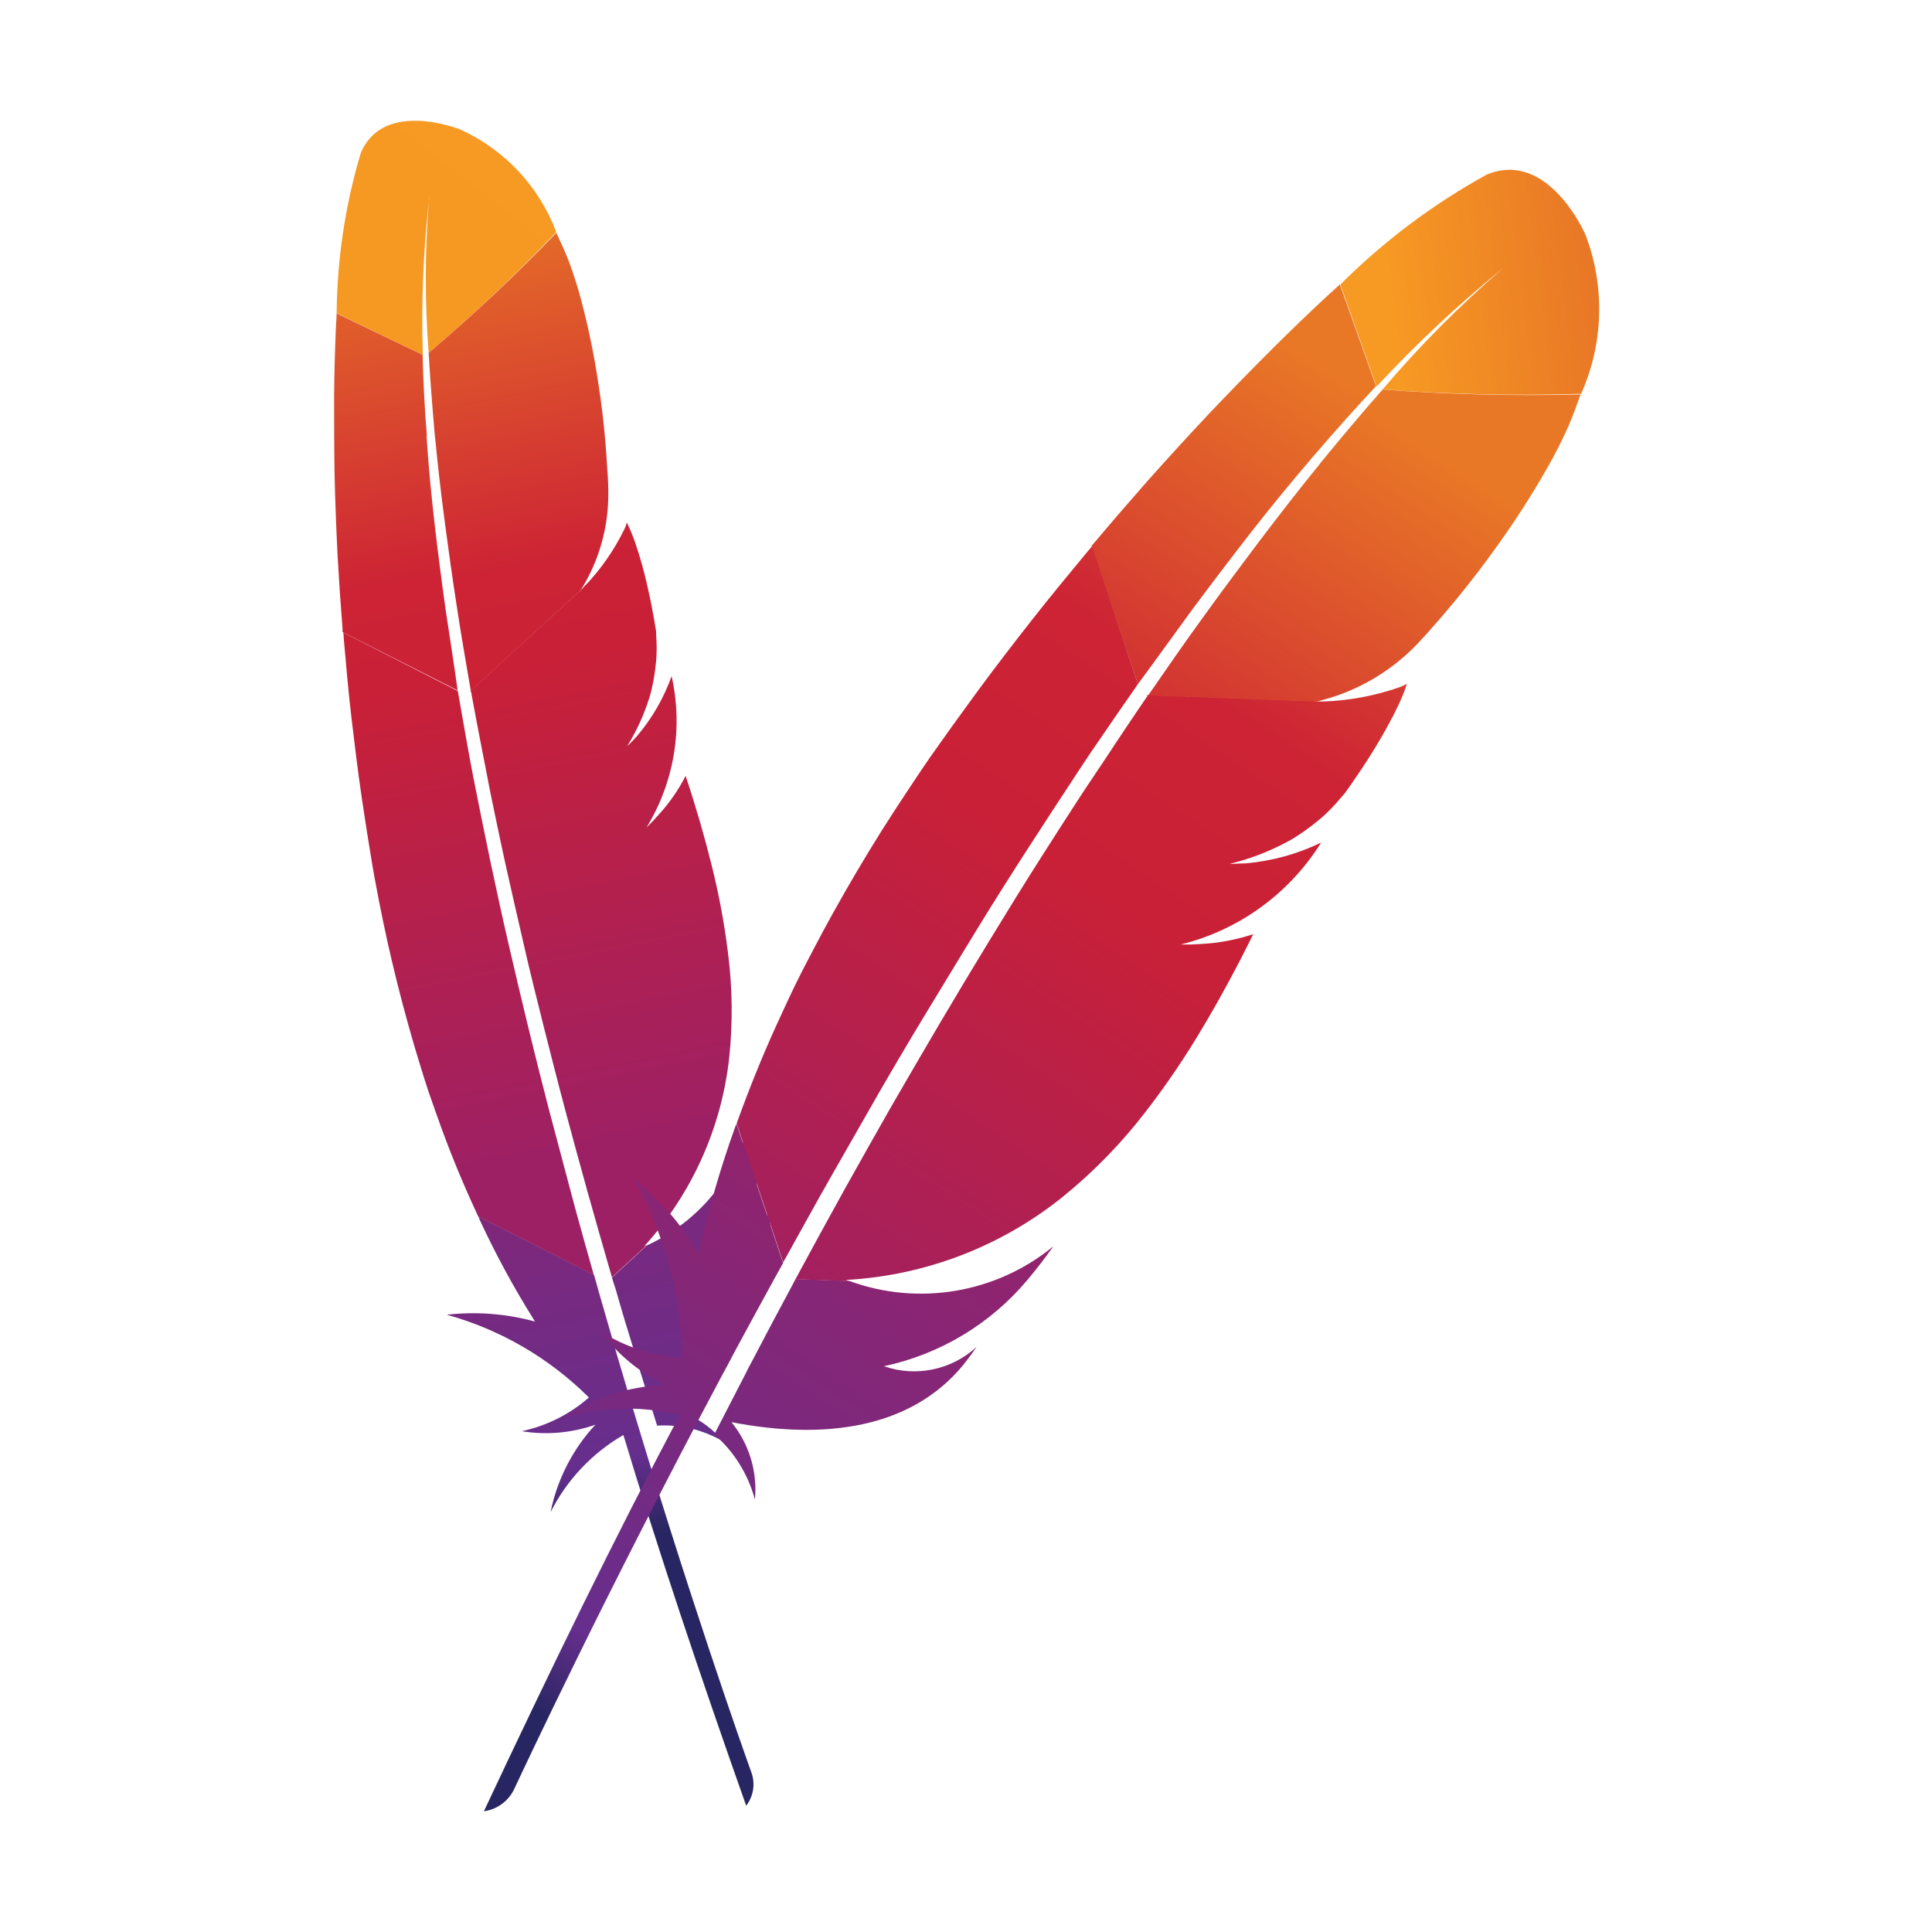
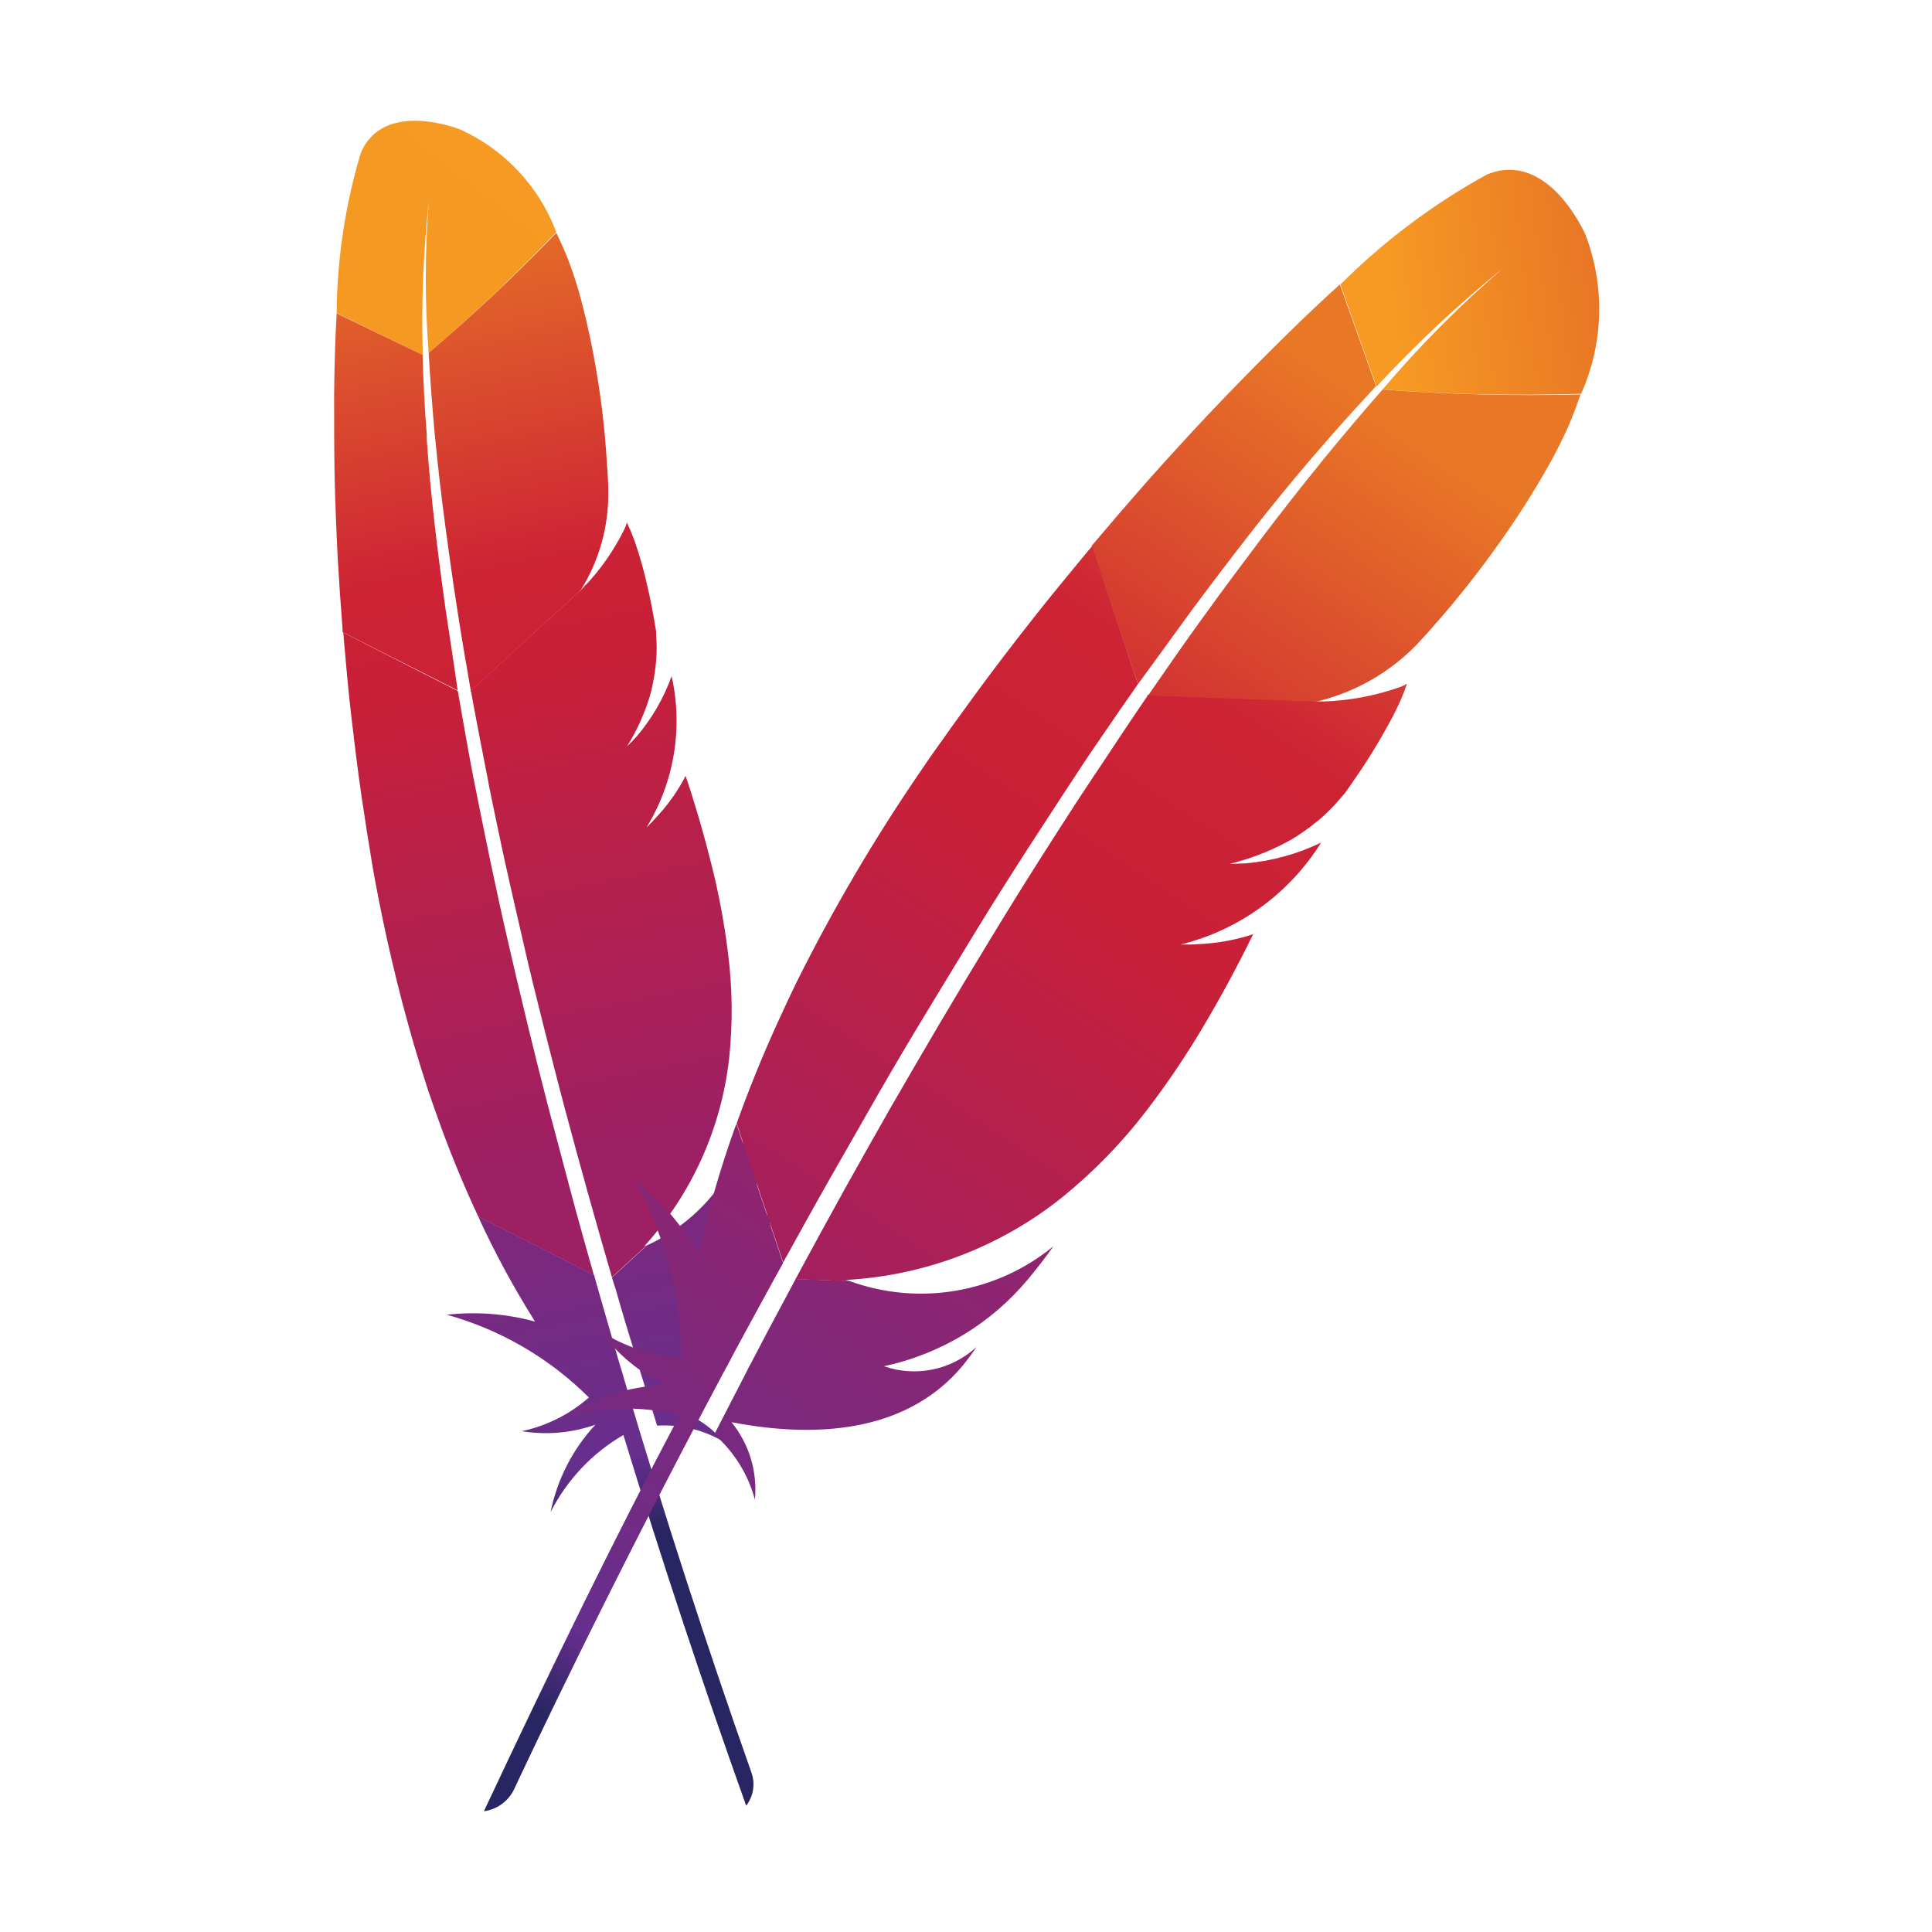
- <svg xmlns="http://www.w3.org/2000/svg" xmlns:xlink="http://www.w3.org/1999/xlink" width="800px" height="800px" viewBox="0 0 32 32">
+ <svg xmlns="http://www.w3.org/2000/svg" xmlns:xlink="http://www.w3.org/1999/xlink" width="800" height="800" viewBox="0 0 32 32">
  <defs>
-     <linearGradient id="a" x1="-7274.8" y1="2082.507" x2="-7243.872" y2="2046.343" gradientTransform="matrix(-0.023, -0.116, -0.116, 0.023, 79.68, -889.484)" gradientUnits="userSpaceOnUse">
+     <linearGradient id="d" x1="-7274.8" x2="-7243.872" y1="2082.507" y2="2046.343" gradientTransform="matrix(-.023 -.116 -.116 .023 79.68 -889.484)" gradientUnits="userSpaceOnUse">
      <stop offset="0" stop-color="#f69923" />
-       <stop offset="0.312" stop-color="#f79a23" />
-       <stop offset="0.838" stop-color="#e97826" />
+       <stop offset=".312" stop-color="#f79a23" />
+       <stop offset=".838" stop-color="#e97826" />
    </linearGradient>
-     <linearGradient id="b" x1="-7503.689" y1="2086.595" x2="-7283.036" y2="2086.595" gradientTransform="matrix(-0.023, -0.116, -0.116, 0.023, 79.68, -889.484)" gradientUnits="userSpaceOnUse">
-       <stop offset="0.323" stop-color="#9e2064" />
-       <stop offset="0.63" stop-color="#c92037" />
-       <stop offset="0.751" stop-color="#cd2335" />
+     <linearGradient id="a" x1="-7503.689" x2="-7283.036" y1="2086.595" y2="2086.595" gradientTransform="matrix(-.023 -.116 -.116 .023 79.68 -889.484)" gradientUnits="userSpaceOnUse">
+       <stop offset=".323" stop-color="#9e2064" />
+       <stop offset=".63" stop-color="#c92037" />
+       <stop offset=".751" stop-color="#cd2335" />
      <stop offset="1" stop-color="#e97826" />
    </linearGradient>
-     <linearGradient id="c" x1="-7477.053" y1="2064.42" x2="-7345.566" y2="2064.42" gradientTransform="matrix(-0.023, -0.116, -0.116, 0.023, 79.68, -889.484)" gradientUnits="userSpaceOnUse">
+     <linearGradient id="c" x1="-7477.053" x2="-7345.566" y1="2064.42" y2="2064.42" gradientTransform="matrix(-.023 -.116 -.116 .023 79.68 -889.484)" gradientUnits="userSpaceOnUse">
      <stop offset="0" stop-color="#282662" />
-       <stop offset="0.095" stop-color="#662e8d" />
-       <stop offset="0.788" stop-color="#9f2064" />
-       <stop offset="0.949" stop-color="#cd2032" />
+       <stop offset=".095" stop-color="#662e8d" />
+       <stop offset=".788" stop-color="#9f2064" />
+       <stop offset=".949" stop-color="#cd2032" />
    </linearGradient>
-     <linearGradient id="d" x1="-7491.296" y1="2088.633" x2="-7270.643" y2="2088.633" xlink:href="#b" />
-     <linearGradient id="e" x1="-7475.203" y1="2085.61" x2="-7359.244" y2="2085.61" xlink:href="#c" />
-     <linearGradient id="f" x1="-7491.296" y1="2065.799" x2="-7270.643" y2="2065.799" xlink:href="#b" />
-     <linearGradient id="g" x1="-7504.984" y1="2066.905" x2="-7284.331" y2="2066.905" xlink:href="#b" />
-     <linearGradient id="h" x1="-7491.296" y1="2058.959" x2="-7270.643" y2="2058.959" xlink:href="#b" />
-     <linearGradient id="i" x1="-7491.296" y1="2059.762" x2="-7270.643" y2="2059.762" xlink:href="#b" />
-     <linearGradient id="j" x1="-8307.632" y1="2040.008" x2="-8276.704" y2="2003.844" gradientTransform="matrix(0.074, -0.112, -0.112, -0.074, 864.083, -775.51)" xlink:href="#a" />
-     <linearGradient id="k" x1="-8536.521" y1="2044.096" x2="-8315.868" y2="2044.096" gradientTransform="matrix(0.074, -0.112, -0.112, -0.074, 864.083, -775.51)" xlink:href="#b" />
-     <linearGradient id="l" x1="-8509.885" y1="2021.921" x2="-8378.397" y2="2021.921" gradientTransform="matrix(0.074, -0.112, -0.112, -0.074, 864.083, -775.51)" xlink:href="#c" />
-     <linearGradient id="m" x1="-8524.128" y1="2046.134" x2="-8303.475" y2="2046.134" gradientTransform="matrix(0.074, -0.112, -0.112, -0.074, 864.083, -775.51)" xlink:href="#b" />
-     <linearGradient id="n" x1="-8508.035" y1="2043.111" x2="-8392.076" y2="2043.111" gradientTransform="matrix(0.074, -0.112, -0.112, -0.074, 864.083, -775.51)" xlink:href="#c" />
-     <linearGradient id="o" x1="-8524.128" y1="2023.3" x2="-8303.475" y2="2023.3" gradientTransform="matrix(0.074, -0.112, -0.112, -0.074, 864.083, -775.51)" xlink:href="#b" />
-     <linearGradient id="p" x1="-8537.816" y1="2024.407" x2="-8317.163" y2="2024.407" gradientTransform="matrix(0.074, -0.112, -0.112, -0.074, 864.083, -775.51)" xlink:href="#b" />
-     <linearGradient id="q" x1="-8524.128" y1="2016.46" x2="-8303.475" y2="2016.46" gradientTransform="matrix(0.074, -0.112, -0.112, -0.074, 864.083, -775.51)" xlink:href="#b" />
-     <linearGradient id="r" x1="-8524.128" y1="2017.263" x2="-8303.475" y2="2017.263" gradientTransform="matrix(0.074, -0.112, -0.112, -0.074, 864.083, -775.51)" xlink:href="#b" />
+     <linearGradient xlink:href="#a" id="e" x1="-7491.296" x2="-7270.643" y1="2088.633" y2="2088.633" />
+     <linearGradient xlink:href="#c" id="f" x1="-7475.203" x2="-7359.244" y1="2085.61" y2="2085.61" />
+     <linearGradient xlink:href="#a" id="g" x1="-7491.296" x2="-7270.643" y1="2065.799" y2="2065.799" />
+     <linearGradient xlink:href="#a" id="h" x1="-7504.984" x2="-7284.331" y1="2066.905" y2="2066.905" />
+     <linearGradient xlink:href="#a" id="i" x1="-7491.296" x2="-7270.643" y1="2058.959" y2="2058.959" />
+     <linearGradient xlink:href="#a" id="j" x1="-7491.296" x2="-7270.643" y1="2059.762" y2="2059.762" />
+     <linearGradient xlink:href="#d" id="k" x1="-8307.632" x2="-8276.704" y1="2040.008" y2="2003.844" gradientTransform="matrix(.074 -.112 -.112 -.074 864.083 -775.51)" />
+     <linearGradient xlink:href="#a" id="l" x1="-8536.521" x2="-8315.868" y1="2044.096" y2="2044.096" gradientTransform="matrix(.074 -.112 -.112 -.074 864.083 -775.51)" />
+     <linearGradient xlink:href="#c" id="m" x1="-8509.885" x2="-8378.397" y1="2021.921" y2="2021.921" gradientTransform="matrix(.074 -.112 -.112 -.074 864.083 -775.51)" />
+     <linearGradient xlink:href="#a" id="n" x1="-8524.128" x2="-8303.475" y1="2046.134" y2="2046.134" gradientTransform="matrix(.074 -.112 -.112 -.074 864.083 -775.51)" />
+     <linearGradient xlink:href="#c" id="o" x1="-8508.035" x2="-8392.076" y1="2043.111" y2="2043.111" gradientTransform="matrix(.074 -.112 -.112 -.074 864.083 -775.51)" />
+     <linearGradient xlink:href="#a" id="p" x1="-8524.128" x2="-8303.475" y1="2023.3" y2="2023.3" gradientTransform="matrix(.074 -.112 -.112 -.074 864.083 -775.51)" />
+     <linearGradient xlink:href="#a" id="q" x1="-8537.816" x2="-8317.163" y1="2024.407" y2="2024.407" gradientTransform="matrix(.074 -.112 -.112 -.074 864.083 -775.51)" />
+     <linearGradient xlink:href="#a" id="r" x1="-8524.128" x2="-8303.475" y1="2016.46" y2="2016.46" gradientTransform="matrix(.074 -.112 -.112 -.074 864.083 -775.51)" />
+     <linearGradient xlink:href="#a" id="s" x1="-8524.128" x2="-8303.475" y1="2017.263" y2="2017.263" gradientTransform="matrix(.074 -.112 -.112 -.074 864.083 -775.51)" />
  </defs>
-   <path d="M5.976,2.533a9.539,9.539,0,0,0-.4,2.655l1.427.691a17.928,17.928,0,0,1,.1-2.541c.005-.058.011-.092.011-.092,0,.031-.009.061-.011.092A15.939,15.939,0,0,0,7.1,5.845a27.79,27.79,0,0,0,2.114-2A3.041,3.041,0,0,0,7.621,2.144S6.357,1.634,5.976,2.533Z" style="fill:url(#a)" />
-   <path d="M9.688,9.722A.018.018,0,0,0,9.7,9.709l-.08.071c0,.007-.009.013-.01.019Z" style="fill:none" />
-   <path d="M10.562,12.19c-.038.046-.083.091-.128.136C10.478,12.282,10.523,12.236,10.562,12.19Z" style="fill:none" />
-   <path d="M9.741,19.776c0-.021-.014-.044-.018-.065-.122-.445-.24-.876-.355-1.3-.125-.474-.244-.939-.359-1.391-.118-.473-.231-.937-.336-1.384-.112-.472-.215-.925-.311-1.366-.077-.359-.152-.707-.221-1.047-.024-.115-.045-.225-.066-.336-.042-.222-.086-.436-.126-.647s-.073-.386-.109-.575c-.011-.064-.022-.128-.034-.186L7.8,11.444l-.069.062-.142-.07c0,.015.005.032.01.047.047.285.1.573.152.863.03.164.063.332.093.5.088.465.181.926.282,1.393s.2.94.308,1.4.214.914.324,1.368.222.9.338,1.346c.119.466.24.925.365,1.374.026.1.055.206.085.3.1.366.2.721.3,1.073l.229.115.076-.068a.069.069,0,0,0-.009-.029C9.993,20.668,9.865,20.215,9.741,19.776Z" style="fill:none" />
-   <path d="M10.924,13.495c-.067.073-.136.142-.206.211h0c.036-.033.073-.072.107-.108A1.212,1.212,0,0,0,10.924,13.495Z" style="fill:#be202e" />
-   <path d="M10.924,13.495c-.067.073-.136.142-.206.211h0c.036-.033.073-.072.107-.108A1.212,1.212,0,0,0,10.924,13.495Z" style="fill:#be202e;opacity:0.35;isolation:isolate" />
-   <path d="M10.4,12.356h0c.012-.009.021-.021.032-.03.045-.045.09-.09.128-.136-.05.055-.107.108-.161.166Z" style="fill:#be202e" />
-   <path d="M10.4,12.356h0c.012-.009.021-.021.032-.03.045-.045.09-.09.128-.136-.05.055-.107.108-.161.166Z" style="fill:#be202e;opacity:0.35;isolation:isolate" />
-   <path d="M7.38,10.092q-.1-.712-.18-1.4c-.055-.477-.1-.945-.131-1.408,0-.028-.005-.056,0-.081C7.032,6.751,7.01,6.31,7,5.878L5.575,5.191c0,.086-.01.175-.013.269-.014.341-.025.7-.028,1.085,0,.43,0,.878.008,1.347.01.432.028.882.051,1.34.023.392.049.788.081,1.192,0,.017,0,.028,0,.046l1.906.965C7.517,10.984,7.447,10.536,7.38,10.092Z" style="fill:url(#b)" />
-   <path d="M10.2,21.362c.1.356.212.723.328,1.095,0,0,0,.011,0,.015.016.054.029.105.049.157.076.251.149.474.307.984a1.927,1.927,0,0,1,1.094.262,1.563,1.563,0,0,0-1.041-.566,3.349,3.349,0,0,0,1.827-2.977c-.012-.106-.026-.216-.047-.326a1.347,1.347,0,0,1-.766,1.152l0,0,0,0a3.766,3.766,0,0,0,.61-2.373c-.015-.193-.04-.4-.075-.619a3.056,3.056,0,0,1-1.772,2.462l-.578.532C10.157,21.227,10.175,21.293,10.2,21.362Z" style="fill:url(#c)" />
-   <path d="M9.453,19.735c-.121-.452-.242-.911-.365-1.374-.116-.444-.227-.892-.338-1.346s-.218-.911-.324-1.368-.21-.934-.308-1.4-.19-.931-.282-1.393c-.033-.168-.063-.332-.093-.5-.053-.286-.1-.574-.152-.863,0-.015-.005-.032-.01-.047l-1.895-.967a.679.679,0,0,1,.007.091c.038.429.075.865.126,1.3s.106.89.172,1.341c.056.38.116.757.179,1.138.013.075.028.154.041.228.087.471.181.926.282,1.351.113.482.235.934.357,1.356.082.276.163.542.246.794.072.212.15.425.225.635.181.493.382.971.6,1.438l1.915.97c-.1-.352-.2-.71-.3-1.073C9.508,19.941,9.482,19.84,9.453,19.735Z" style="fill:url(#d)" />
-   <path d="M7.947,20.208a14.86,14.86,0,0,0,.881,1.627c.011.016.022.038.033.054a3.864,3.864,0,0,0-1.46-.113,5.37,5.37,0,0,1,2.353,1.371,2.468,2.468,0,0,1-1.112.558,2.46,2.46,0,0,0,1.22-.108,3,3,0,0,0-.742,1.447,3.084,3.084,0,0,1,1.205-1.276c.575,1.906,1.267,3.972,2.034,6.14a.577.577,0,0,0,.09-.541c-.141-.389-1.054-2.968-2.095-6.468-.03-.1-.056-.2-.089-.3-.009-.029-.016-.054-.025-.084q-.16-.55-.326-1.132c-.024-.09-.05-.174-.074-.265l0,0-1.915-.97A.357.357,0,0,0,7.947,20.208Z" style="fill:url(#e)" />
-   <path d="M7.806,11.476c.011.064.023.121.034.186.037.19.07.382.109.575.04.211.084.426.126.647.021.111.042.222.066.336.069.34.144.688.221,1.047.1.441.2.894.311,1.366.1.446.218.911.336,1.384.115.451.231.913.359,1.391.112.423.233.858.355,1.3,0,.021.014.044.018.065.123.439.252.892.386,1.353a.069.069,0,0,0,.009.029l.578-.532c-.015,0-.026.013-.045.021a5.547,5.547,0,0,0,1.408-3.114,7.47,7.47,0,0,0-.018-1.737,11.925,11.925,0,0,0-.278-1.486c-.114-.458-.254-.944-.425-1.456a2.891,2.891,0,0,1-.441.637l-.1.11c-.033.037-.07.069-.107.108h0a3.377,3.377,0,0,0,.416-2.507,3.176,3.176,0,0,1-.572.991c-.038.046-.083.091-.128.136-.012.009-.021.021-.036.033h0a3.52,3.52,0,0,0,.371-.814,1.509,1.509,0,0,0,.043-.17c.02-.087.034-.175.047-.263.005-.058.014-.112.019-.171a2.461,2.461,0,0,0,0-.413c0-.046,0-.087-.011-.13-.011-.064-.019-.124-.031-.182-.046-.267-.1-.5-.149-.7-.026-.1-.05-.192-.076-.275-.012-.033-.018-.065-.03-.1-.031-.091-.056-.175-.084-.245a2.452,2.452,0,0,0-.105-.242h0a.532.532,0,0,1-.042.115,3.749,3.749,0,0,1-.65.934l.533-.487L9.687,9.7a.018.018,0,0,0-.009.013A1.082,1.082,0,0,0,9.6,9.8c0-.007.009-.013.01-.019L7.79,11.446C7.805,11.459,7.807,11.469,7.806,11.476Z" style="fill:url(#f)" />
-   <path d="M7.1,5.845c.022.4.057.848.1,1.344a.485.485,0,0,0,.009.078c.041.433.094.9.162,1.409.058.439.122.9.2,1.4.065.433.145.886.227,1.367l1.82-1.667a2.987,2.987,0,0,0,.457-1.647c0-.143-.011-.293-.022-.447A14.324,14.324,0,0,0,9.895,6.25a12.46,12.46,0,0,0-.271-1.287,6.825,6.825,0,0,0-.209-.653c-.065-.163-.133-.312-.2-.454A28.8,28.8,0,0,1,7.1,5.845Z" style="fill:url(#g)" />
-   <path d="M10.827,13.6c-.033.037-.07.069-.107.108h0A1.391,1.391,0,0,1,10.827,13.6Z" style="fill:#be202e" />
-   <path d="M10.827,13.6c-.033.037-.07.069-.107.108h0A1.391,1.391,0,0,1,10.827,13.6Z" style="fill:#be202e;opacity:0.35;isolation:isolate" />
-   <path d="M10.827,13.6c-.033.037-.07.069-.107.108h0A1.391,1.391,0,0,1,10.827,13.6Z" style="fill:url(#h)" />
-   <path d="M10.4,12.359c.012-.009.021-.021.036-.033-.012.009-.021.021-.036.033Z" style="fill:#be202e" />
-   <path d="M10.4,12.359c.012-.009.021-.021.036-.033-.012.009-.021.021-.036.033Z" style="fill:#be202e;opacity:0.35;isolation:isolate" />
-   <path d="M10.4,12.359c.012-.009.021-.021.036-.033-.012.009-.021.021-.036.033Z" style="fill:url(#i)" />
-   <path d="M24.627,2.891A10.789,10.789,0,0,0,22.2,4.713l.6,1.69a20.278,20.278,0,0,1,2.1-1.965c.051-.042.082-.066.082-.066-.026.024-.056.042-.082.066a18.028,18.028,0,0,0-2,2.013,31.432,31.432,0,0,0,3.288.072,3.44,3.44,0,0,0,.071-2.639S25.647,2.47,24.627,2.891Z" style="fill:url(#j)" />
-   <path d="M21.9,11.627a.02.02,0,0,0,.017,0l-.121-.007c-.006,0-.017,0-.023.008Z" style="fill:none" />
-   <path d="M20.645,14.308c-.068.007-.14.007-.212.008C20.506,14.315,20.578,14.315,20.645,14.308Z" style="fill:none" />
-   <path d="M13.958,19.763c.014-.02.023-.046.037-.067.255-.456.5-.9.75-1.331.276-.481.55-.95.816-1.4.28-.474.559-.938.829-1.381.285-.468.561-.915.835-1.346.223-.35.439-.689.654-1.018.072-.111.143-.217.214-.323.142-.212.278-.419.413-.621.127-.186.248-.368.369-.55.042-.06.084-.121.12-.176l.021-.03-.1,0-.058-.169c-.008.015-.021.03-.029.046-.189.266-.378.538-.563.815-.106.156-.213.318-.325.479-.3.444-.591.889-.879,1.346s-.584.918-.867,1.375-.554.905-.826,1.359-.537.9-.8,1.352c-.274.47-.542.935-.8,1.4-.059.1-.119.21-.173.313-.21.374-.413.738-.611,1.1l.093.274.116.006a.078.078,0,0,0,.016-.031C13.452,20.681,13.709,20.214,13.958,19.763Z" style="fill:none" />
-   <path d="M19.9,15.646c-.112.006-.223.006-.334.006h0c.055,0,.116,0,.172,0A1.371,1.371,0,0,0,19.9,15.646Z" style="fill:#be202e" />
-   <path d="M19.9,15.646c-.112.006-.223.006-.334.006h0c.055,0,.116,0,.172,0A1.371,1.371,0,0,0,19.9,15.646Z" style="fill:#be202e;opacity:0.35;isolation:isolate" />
-   <path d="M20.384,14.314h0c.016,0,.033,0,.05,0,.072,0,.144,0,.212-.008-.084,0-.172,0-.261.006Z" style="fill:#be202e" />
-   <path d="M20.384,14.314h0c.016,0,.033,0,.05,0,.072,0,.144,0,.212-.008-.084,0-.172,0-.261.006Z" style="fill:#be202e;opacity:0.35;isolation:isolate" />
-   <path d="M19.751,10.091q.486-.652.968-1.272c.334-.428.672-.838,1.013-1.237.02-.025.041-.049.06-.069.334-.389.666-.761,1-1.117l-.6-1.685c-.071.067-.147.134-.224.205-.283.263-.579.547-.884.851-.344.343-.7.707-1.064,1.091-.335.356-.678.732-1.023,1.119-.293.334-.587.673-.882,1.024l-.034.039.767,2.291C19.153,10.918,19.452,10.5,19.751,10.091Z" style="fill:url(#k)" />
-   <path d="M13.063,21.4c-.2.37-.4.75-.605,1.142,0,.005-.007.01-.008.015-.03.057-.06.108-.085.165-.138.262-.256.5-.534,1.036a2.18,2.18,0,0,1,.673,1.08,1.768,1.768,0,0,0-.388-1.282c1.558.3,2.973.1,3.836-.945.075-.094.15-.194.221-.3a1.524,1.524,0,0,1-1.532.318h0A4.26,4.26,0,0,0,17.017,21.2c.141-.168.284-.352.431-.558a3.456,3.456,0,0,1-3.383.574l-.888-.031C13.139,21.261,13.1,21.328,13.063,21.4Z" style="fill:url(#l)" />
-   <path d="M13.758,19.5c.262-.461.529-.926.8-1.4.26-.45.525-.9.8-1.352s.549-.906.826-1.359.573-.919.867-1.375.587-.9.879-1.346c.107-.162.213-.318.325-.479.184-.272.374-.544.563-.815.008-.015.021-.03.029-.046l-.757-2.284a.768.768,0,0,1-.067.079c-.31.376-.626.756-.934,1.149s-.622.8-.927,1.217c-.257.35-.508.7-.76,1.058-.049.07-.1.146-.148.217-.3.449-.591.889-.847,1.312-.292.478-.554.939-.789,1.375-.153.288-.3.566-.433.835-.111.228-.217.461-.323.69-.246.54-.464,1.085-.661,1.633l.771,2.3c.2-.365.406-.728.611-1.1C13.638,19.71,13.7,19.608,13.758,19.5Z" style="fill:url(#m)" />
-   <path d="M12.17,18.686a16.808,16.808,0,0,0-.583,2.01c0,.022-.013.048-.016.07a4.37,4.37,0,0,0-1.086-1.251,6.074,6.074,0,0,1,.805,2.973,2.792,2.792,0,0,1-1.339-.435,2.782,2.782,0,0,0,1.068.883,3.4,3.4,0,0,0-1.747.575,3.488,3.488,0,0,1,1.984-.069C10.2,25.432,9.12,27.645,8.015,30a.652.652,0,0,0,.5-.364c.2-.426,1.51-3.226,3.453-6.872.054-.1.113-.205.168-.314.016-.031.03-.057.046-.087q.308-.57.637-1.17c.052-.092.1-.18.151-.272v-.005l-.771-2.3A.4.4,0,0,0,12.17,18.686Z" style="fill:url(#n)" />
-   <path d="M18.994,11.544c-.042.06-.078.116-.12.176-.121.182-.247.363-.369.55s-.271.409-.413.621c-.071.106-.142.212-.214.323-.215.329-.431.669-.654,1.018-.274.431-.55.878-.835,1.346-.27.443-.549.906-.829,1.381-.266.454-.539.919-.816,1.4-.246.43-.494.875-.75,1.331-.014.02-.023.046-.037.067-.249.451-.506.918-.765,1.4a.078.078,0,0,0-.016.031l.888.031c-.015-.008-.032-.01-.053-.019a6.274,6.274,0,0,0,3.607-1.389A8.449,8.449,0,0,0,18.986,18.4a13.487,13.487,0,0,0,.956-1.417c.272-.459.546-.962.815-1.51a3.269,3.269,0,0,1-.861.162l-.168.009c-.056,0-.111,0-.172,0h0a3.82,3.82,0,0,0,2.326-1.688,3.592,3.592,0,0,1-1.248.344c-.068.007-.14.007-.212.008-.016,0-.033,0-.055,0h0a3.981,3.981,0,0,0,.945-.36,1.707,1.707,0,0,0,.17-.1c.086-.054.166-.114.247-.174.051-.042.1-.08.151-.122a2.784,2.784,0,0,0,.326-.335c.034-.039.066-.073.094-.114.042-.06.083-.115.119-.171.175-.251.32-.48.439-.684.059-.1.112-.194.158-.282.016-.036.037-.067.054-.1.048-.1.094-.186.127-.264a2.773,2.773,0,0,0,.107-.278h0a.6.6,0,0,1-.125.059,4.24,4.24,0,0,1-1.265.236l.816.031-.816-.031a.02.02,0,0,0-.017,0,1.224,1.224,0,0,0-.128,0c.006,0,.017,0,.023-.008l-2.79-.1C19.007,11.529,19,11.539,18.994,11.544Z" style="fill:url(#o)" />
-   <path d="M22.9,6.452c-.3.339-.628.728-.986,1.164a.548.548,0,0,0-.055.07c-.311.381-.638.8-.989,1.263-.3.4-.62.824-.954,1.29-.292.4-.587.829-.9,1.281l2.79.1a3.379,3.379,0,0,0,1.677-.962c.111-.117.224-.244.338-.377A16.2,16.2,0,0,0,24.828,9a14.093,14.093,0,0,0,.8-1.251,7.72,7.72,0,0,0,.351-.691c.077-.183.141-.356.2-.525A32.58,32.58,0,0,1,22.9,6.452Z" style="fill:url(#p)" />
-   <path d="M19.738,15.655c-.056,0-.111,0-.172,0h0A1.573,1.573,0,0,1,19.738,15.655Z" style="fill:#be202e" />
-   <path d="M19.738,15.655c-.056,0-.111,0-.172,0h0A1.573,1.573,0,0,1,19.738,15.655Z" style="fill:#be202e;opacity:0.35;isolation:isolate" />
-   <path d="M19.738,15.655c-.056,0-.111,0-.172,0h0A1.573,1.573,0,0,1,19.738,15.655Z" style="fill:url(#q)" />
-   <path d="M20.378,14.313c.016,0,.033,0,.055,0-.016,0-.033,0-.055,0Z" style="fill:#be202e" />
-   <path d="M20.378,14.313c.016,0,.033,0,.055,0-.016,0-.033,0-.055,0Z" style="fill:#be202e;opacity:0.35;isolation:isolate" />
-   <path d="M20.378,14.313c.016,0,.033,0,.055,0-.016,0-.033,0-.055,0Z" style="fill:url(#r)" />
+   <path d="M5.976 2.533a9.5 9.5 0 0 0-.4 2.655l1.427.691a18 18 0 0 1 .1-2.541l.011-.092c0 .031-.009.061-.011.092A16 16 0 0 0 7.1 5.845a28 28 0 0 0 2.114-2 3.04 3.04 0 0 0-1.593-1.701s-1.264-.51-1.645.389" style="fill:url(#d)" />
+   <path d="M9.688 9.722a.02.02 0 0 0 .012-.013l-.08.071c0 .007-.009.013-.01.019ZM10.562 12.19q-.059.069-.128.136a2 2 0 0 0 .128-.136M9.741 19.776c0-.021-.014-.044-.018-.065l-.355-1.3q-.187-.712-.359-1.391a104 104 0 0 1-.647-2.75q-.116-.538-.221-1.047l-.066-.336q-.065-.332-.126-.647c-.061-.315-.073-.386-.109-.575q-.016-.098-.034-.186l-.006-.035-.069.062-.142-.07q.001.023.01.047.072.428.152.863.046.247.093.5c.088.465.181.926.282 1.393s.2.94.308 1.4.214.914.324 1.368.222.9.338 1.346a66 66 0 0 0 .45 1.674c.1.366.2.721.3 1.073l.229.115.076-.068a.1.1 0 0 0-.009-.029c-.149-.45-.277-.903-.401-1.342" style="fill:none" />
+   <path d="M10.924 13.495a6 6 0 0 1-.206.211c.036-.033.073-.072.107-.108a1 1 0 0 0 .099-.103" style="fill:#be202e" />
+   <path d="M10.924 13.495a6 6 0 0 1-.206.211c.036-.033.073-.072.107-.108a1 1 0 0 0 .099-.103" style="fill:#be202e;opacity:.35;isolation:isolate" />
+   <path d="M10.4 12.356q.017-.015.032-.03.07-.067.128-.136c-.05.055-.107.108-.161.166Z" style="fill:#be202e" />
+   <path d="M10.4 12.356q.017-.015.032-.03.07-.067.128-.136c-.05.055-.107.108-.161.166Z" style="fill:#be202e;opacity:.35;isolation:isolate" />
+   <path d="M7.38 10.092q-.1-.712-.18-1.4-.083-.715-.131-1.408c0-.028-.005-.056 0-.081A23 23 0 0 1 7 5.878l-1.425-.687c0 .086-.01.175-.013.269q-.022.51-.028 1.085c0 .43 0 .878.008 1.347.01.432.028.882.051 1.34q.034.587.081 1.192v.046l1.906.965c-.063-.451-.133-.899-.2-1.343" style="fill:url(#a)" />
+   <path d="M10.2 21.362q.152.536.328 1.095v.015c.016.054.029.105.049.157.076.251.149.474.307.984a1.93 1.93 0 0 1 1.094.262 1.56 1.56 0 0 0-1.041-.566 3.35 3.35 0 0 0 1.827-2.977 4 4 0 0 0-.047-.326 1.35 1.35 0 0 1-.766 1.152 3.77 3.77 0 0 0 .61-2.373q-.023-.29-.075-.619a3.06 3.06 0 0 1-1.772 2.462l-.578.532c.021.067.039.133.064.202" style="fill:url(#c)" />
+   <path d="m9.453 19.735-.365-1.374q-.173-.665-.338-1.346c-.165-.681-.218-.911-.324-1.368s-.21-.934-.308-1.4-.19-.931-.282-1.393a29 29 0 0 1-.093-.5c-.053-.286-.1-.574-.152-.863a.2.2 0 0 0-.01-.047l-1.895-.967a1 1 0 0 1 .007.091c.038.429.075.865.126 1.3s.106.89.172 1.341q.084.568.179 1.138l.041.228a28 28 0 0 0 .639 2.707q.122.415.246.794c.072.212.15.425.225.635q.272.738.6 1.438l1.915.97q-.15-.528-.3-1.073z" style="fill:url(#e)" />
+   <path d="M7.947 20.208a15 15 0 0 0 .881 1.627c.011.016.022.038.033.054a3.9 3.9 0 0 0-1.46-.113 5.37 5.37 0 0 1 2.353 1.371 2.47 2.47 0 0 1-1.112.558 2.46 2.46 0 0 0 1.22-.108 3 3 0 0 0-.742 1.447 3.1 3.1 0 0 1 1.205-1.276 140 140 0 0 0 2.034 6.14.58.58 0 0 0 .09-.541 131 131 0 0 1-2.095-6.468c-.03-.1-.056-.2-.089-.3l-.025-.084q-.16-.55-.326-1.132c-.024-.09-.05-.174-.074-.265l-1.915-.97a.4.4 0 0 0 .022.06" style="fill:url(#f)" />
+   <path d="m7.806 11.476.034.186c.037.19.07.382.109.575q.062.316.126.647.03.166.066.336.105.51.221 1.047c.1.441.2.894.311 1.366.1.446.218.911.336 1.384.115.451.231.913.359 1.391.112.423.233.858.355 1.3 0 .021.014.044.018.065q.185.66.386 1.353a.1.1 0 0 0 .009.029l.578-.532c-.015 0-.026.013-.045.021a5.55 5.55 0 0 0 1.408-3.114 7.5 7.5 0 0 0-.018-1.737 12 12 0 0 0-.278-1.486 19 19 0 0 0-.425-1.456 3 3 0 0 1-.441.637l-.1.11c-.033.037-.07.069-.107.108a3.38 3.38 0 0 0 .416-2.507 3.2 3.2 0 0 1-.572.991q-.059.069-.128.136c-.012.009-.021.021-.036.033a3.5 3.5 0 0 0 .371-.814 2 2 0 0 0 .043-.17q.029-.13.047-.263c.005-.058.014-.112.019-.171a2.5 2.5 0 0 0 0-.413c0-.046 0-.087-.011-.13q-.015-.095-.031-.182c-.046-.267-.1-.5-.149-.7q-.038-.15-.076-.275c-.012-.033-.018-.065-.03-.1-.031-.091-.056-.175-.084-.245a3 3 0 0 0-.105-.242.5.5 0 0 1-.042.115 3.8 3.8 0 0 1-.65.934l.533-.487-.536.484a.02.02 0 0 0-.009.013A1 1 0 0 0 9.6 9.8c0-.007.009-.013.01-.019l-1.82 1.665c.015.013.017.023.016.03" style="fill:url(#g)" />
+   <path d="M7.1 5.845q.034.6.1 1.344a1 1 0 0 0 .009.078c.041.433.094.9.162 1.409.058.439.122.9.2 1.4.065.433.145.886.227 1.367l1.82-1.667a3 3 0 0 0 .457-1.647c0-.143-.011-.293-.022-.447a14 14 0 0 0-.158-1.432 13 13 0 0 0-.271-1.287 7 7 0 0 0-.209-.653 8 8 0 0 0-.2-.454A29 29 0 0 1 7.1 5.845" style="fill:url(#h)" />
+   <path d="M10.827 13.6c-.033.037-.07.069-.107.108a1 1 0 0 1 .107-.108" style="fill:#be202e" />
+   <path d="M10.827 13.6c-.033.037-.07.069-.107.108a1 1 0 0 1 .107-.108" style="fill:#be202e;opacity:.35;isolation:isolate" />
+   <path d="M10.827 13.6c-.033.037-.07.069-.107.108a1 1 0 0 1 .107-.108" style="fill:url(#i)" />
+   <path d="M10.4 12.359c.012-.009.021-.021.036-.033-.012.009-.021.021-.036.033" style="fill:#be202e" />
+   <path d="M10.4 12.359c.012-.009.021-.021.036-.033-.012.009-.021.021-.036.033" style="fill:#be202e;opacity:.35;isolation:isolate" />
+   <path d="M10.4 12.359c.012-.009.021-.021.036-.033-.012.009-.021.021-.036.033" style="fill:url(#j)" />
+   <path d="M24.627 2.891A10.8 10.8 0 0 0 22.2 4.713l.6 1.69a20 20 0 0 1 2.1-1.965l.082-.066c-.026.024-.056.042-.082.066a18 18 0 0 0-2 2.013 31 31 0 0 0 3.288.072 3.44 3.44 0 0 0 .071-2.639s-.612-1.414-1.632-.993" style="fill:url(#k)" />
+   <path d="M21.9 11.627a.02.02 0 0 0 .017 0l-.121-.007c-.006 0-.017 0-.023.008ZM20.645 14.308q-.103.009-.212.008.11 0 .212-.008M13.958 19.763c.014-.02.023-.046.037-.067.255-.456.5-.9.75-1.331a126 126 0 0 1 1.645-2.781 82 82 0 0 1 1.703-2.687l.413-.621q.189-.278.369-.55.064-.092.12-.176l.021-.03h-.1l-.058-.169c-.008.015-.021.03-.029.046q-.285.4-.563.815-.158.236-.325.479c-.3.444-.591.889-.879 1.346s-.584.918-.867 1.375-.554.905-.826 1.359-.537.9-.8 1.352a76 76 0 0 0-.973 1.713c-.21.374-.413.738-.611 1.1l.093.274.116.006a.1.1 0 0 0 .016-.031c.242-.504.499-.971.748-1.422" style="fill:none" />
+   <path d="M19.9 15.646q-.168.008-.334.006h.172a1 1 0 0 0 .162-.006" style="fill:#be202e" />
+   <path d="M19.9 15.646q-.168.008-.334.006h.172a1 1 0 0 0 .162-.006" style="fill:#be202e;opacity:.35;isolation:isolate" />
+   <path d="M20.384 14.314h.05q.109.002.212-.008-.127-.001-.261.006Z" style="fill:#be202e" />
+   <path d="M20.384 14.314h.05q.109.002.212-.008-.127-.001-.261.006Z" style="fill:#be202e;opacity:.35;isolation:isolate" />
+   <path d="M19.751 10.091q.486-.652.968-1.272a36 36 0 0 1 2.073-2.423l-.6-1.685q-.107.1-.224.205-.426.395-.884.851-.517.515-1.064 1.091c-.335.356-.678.732-1.023 1.119q-.44.5-.882 1.024l-.034.039.767 2.291c.305-.413.604-.831.903-1.24" style="fill:url(#l)" />
+   <path d="M13.063 21.4q-.299.554-.605 1.142c0 .005-.007.01-.008.015-.03.057-.06.108-.085.165-.138.262-.256.5-.534 1.036a2.2 2.2 0 0 1 .673 1.08 1.77 1.77 0 0 0-.388-1.282c1.558.3 2.973.1 3.836-.945q.114-.141.221-.3a1.52 1.52 0 0 1-1.532.318 4.26 4.26 0 0 0 2.376-1.429q.211-.25.431-.558a3.46 3.46 0 0 1-3.383.574l-.888-.031c-.038.076-.077.143-.114.215" style="fill:url(#m)" />
+   <path d="M13.758 19.5q.393-.69.8-1.4.389-.675.8-1.352c.411-.677.549-.906.826-1.359s.573-.919.867-1.375.587-.9.879-1.346c.107-.162.213-.318.325-.479q.278-.408.563-.815c.008-.015.021-.03.029-.046l-.757-2.284a1 1 0 0 1-.067.079c-.31.376-.626.756-.934 1.149s-.622.8-.927 1.217c-.257.35-.508.7-.76 1.058-.049.07-.1.146-.148.217a29.335 29.335 0 0 0-2.069 3.522c-.111.228-.217.461-.323.69q-.367.81-.661 1.633l.771 2.3c.2-.365.406-.728.611-1.1.055-.099.117-.201.175-.309" style="fill:url(#n)" />
+   <path d="M12.17 18.686a17 17 0 0 0-.583 2.01c0 .022-.013.048-.016.07a4.4 4.4 0 0 0-1.086-1.251 6.1 6.1 0 0 1 .805 2.973 2.8 2.8 0 0 1-1.339-.435 2.8 2.8 0 0 0 1.068.883 3.4 3.4 0 0 0-1.747.575 3.5 3.5 0 0 1 1.984-.069C10.2 25.432 9.12 27.645 8.015 30a.65.65 0 0 0 .5-.364c.2-.426 1.51-3.226 3.453-6.872.054-.1.113-.205.168-.314l.046-.087q.308-.57.637-1.17l.151-.272v-.005l-.771-2.3a.4.4 0 0 0-.029.07" style="fill:url(#o)" />
+   <path d="m18.994 11.544-.12.176c-.121.182-.247.363-.369.55s-.271.409-.413.621q-.106.158-.214.323-.321.494-.654 1.018-.41.645-.835 1.346c-.27.443-.549.906-.829 1.381q-.4.68-.816 1.4-.368.646-.75 1.331c-.014.02-.023.046-.037.067q-.375.677-.765 1.4a.1.1 0 0 0-.016.031l.888.031c-.015-.008-.032-.01-.053-.019a6.27 6.27 0 0 0 3.607-1.389 8.5 8.5 0 0 0 1.368-1.411 14 14 0 0 0 .956-1.417q.41-.688.815-1.51a3.3 3.3 0 0 1-.861.162l-.168.009h-.172a3.82 3.82 0 0 0 2.326-1.688 3.6 3.6 0 0 1-1.248.344q-.103.009-.212.008h-.055a4 4 0 0 0 .945-.36 2 2 0 0 0 .17-.1q.127-.083.247-.174l.151-.122a3 3 0 0 0 .326-.335c.034-.039.066-.073.094-.114q.064-.088.119-.171a10 10 0 0 0 .597-.966c.016-.036.037-.067.054-.1.048-.1.094-.186.127-.264a3 3 0 0 0 .107-.278.6.6 0 0 1-.125.059 4.2 4.2 0 0 1-1.265.236l.816.031-.816-.031a.02.02 0 0 0-.017 0 1 1 0 0 0-.128 0c.006 0 .017 0 .023-.008l-2.79-.1c.005.018-.002.028-.008.033" style="fill:url(#p)" />
+   <path d="M22.9 6.452q-.45.51-.986 1.164a1 1 0 0 0-.055.07q-.465.57-.989 1.263c-.3.4-.62.824-.954 1.29-.292.4-.587.829-.9 1.281l2.79.1a3.4 3.4 0 0 0 1.677-.962q.167-.177.338-.377A16 16 0 0 0 24.828 9a14 14 0 0 0 .8-1.251 8 8 0 0 0 .351-.691c.077-.183.141-.356.2-.525a33 33 0 0 1-3.279-.081" style="fill:url(#q)" />
+   <path d="M19.738 15.655h-.172a2 2 0 0 1 .172 0" style="fill:#be202e" />
+   <path d="M19.738 15.655h-.172a2 2 0 0 1 .172 0" style="fill:#be202e;opacity:.35;isolation:isolate" />
+   <path d="M19.738 15.655h-.172a2 2 0 0 1 .172 0" style="fill:url(#r)" />
+   <path d="M20.378 14.313h.055z" style="fill:#be202e" />
+   <path d="M20.378 14.313h.055z" style="fill:#be202e;opacity:.35;isolation:isolate" />
+   <path d="M20.378 14.313h.055z" style="fill:url(#s)" />
</svg>
